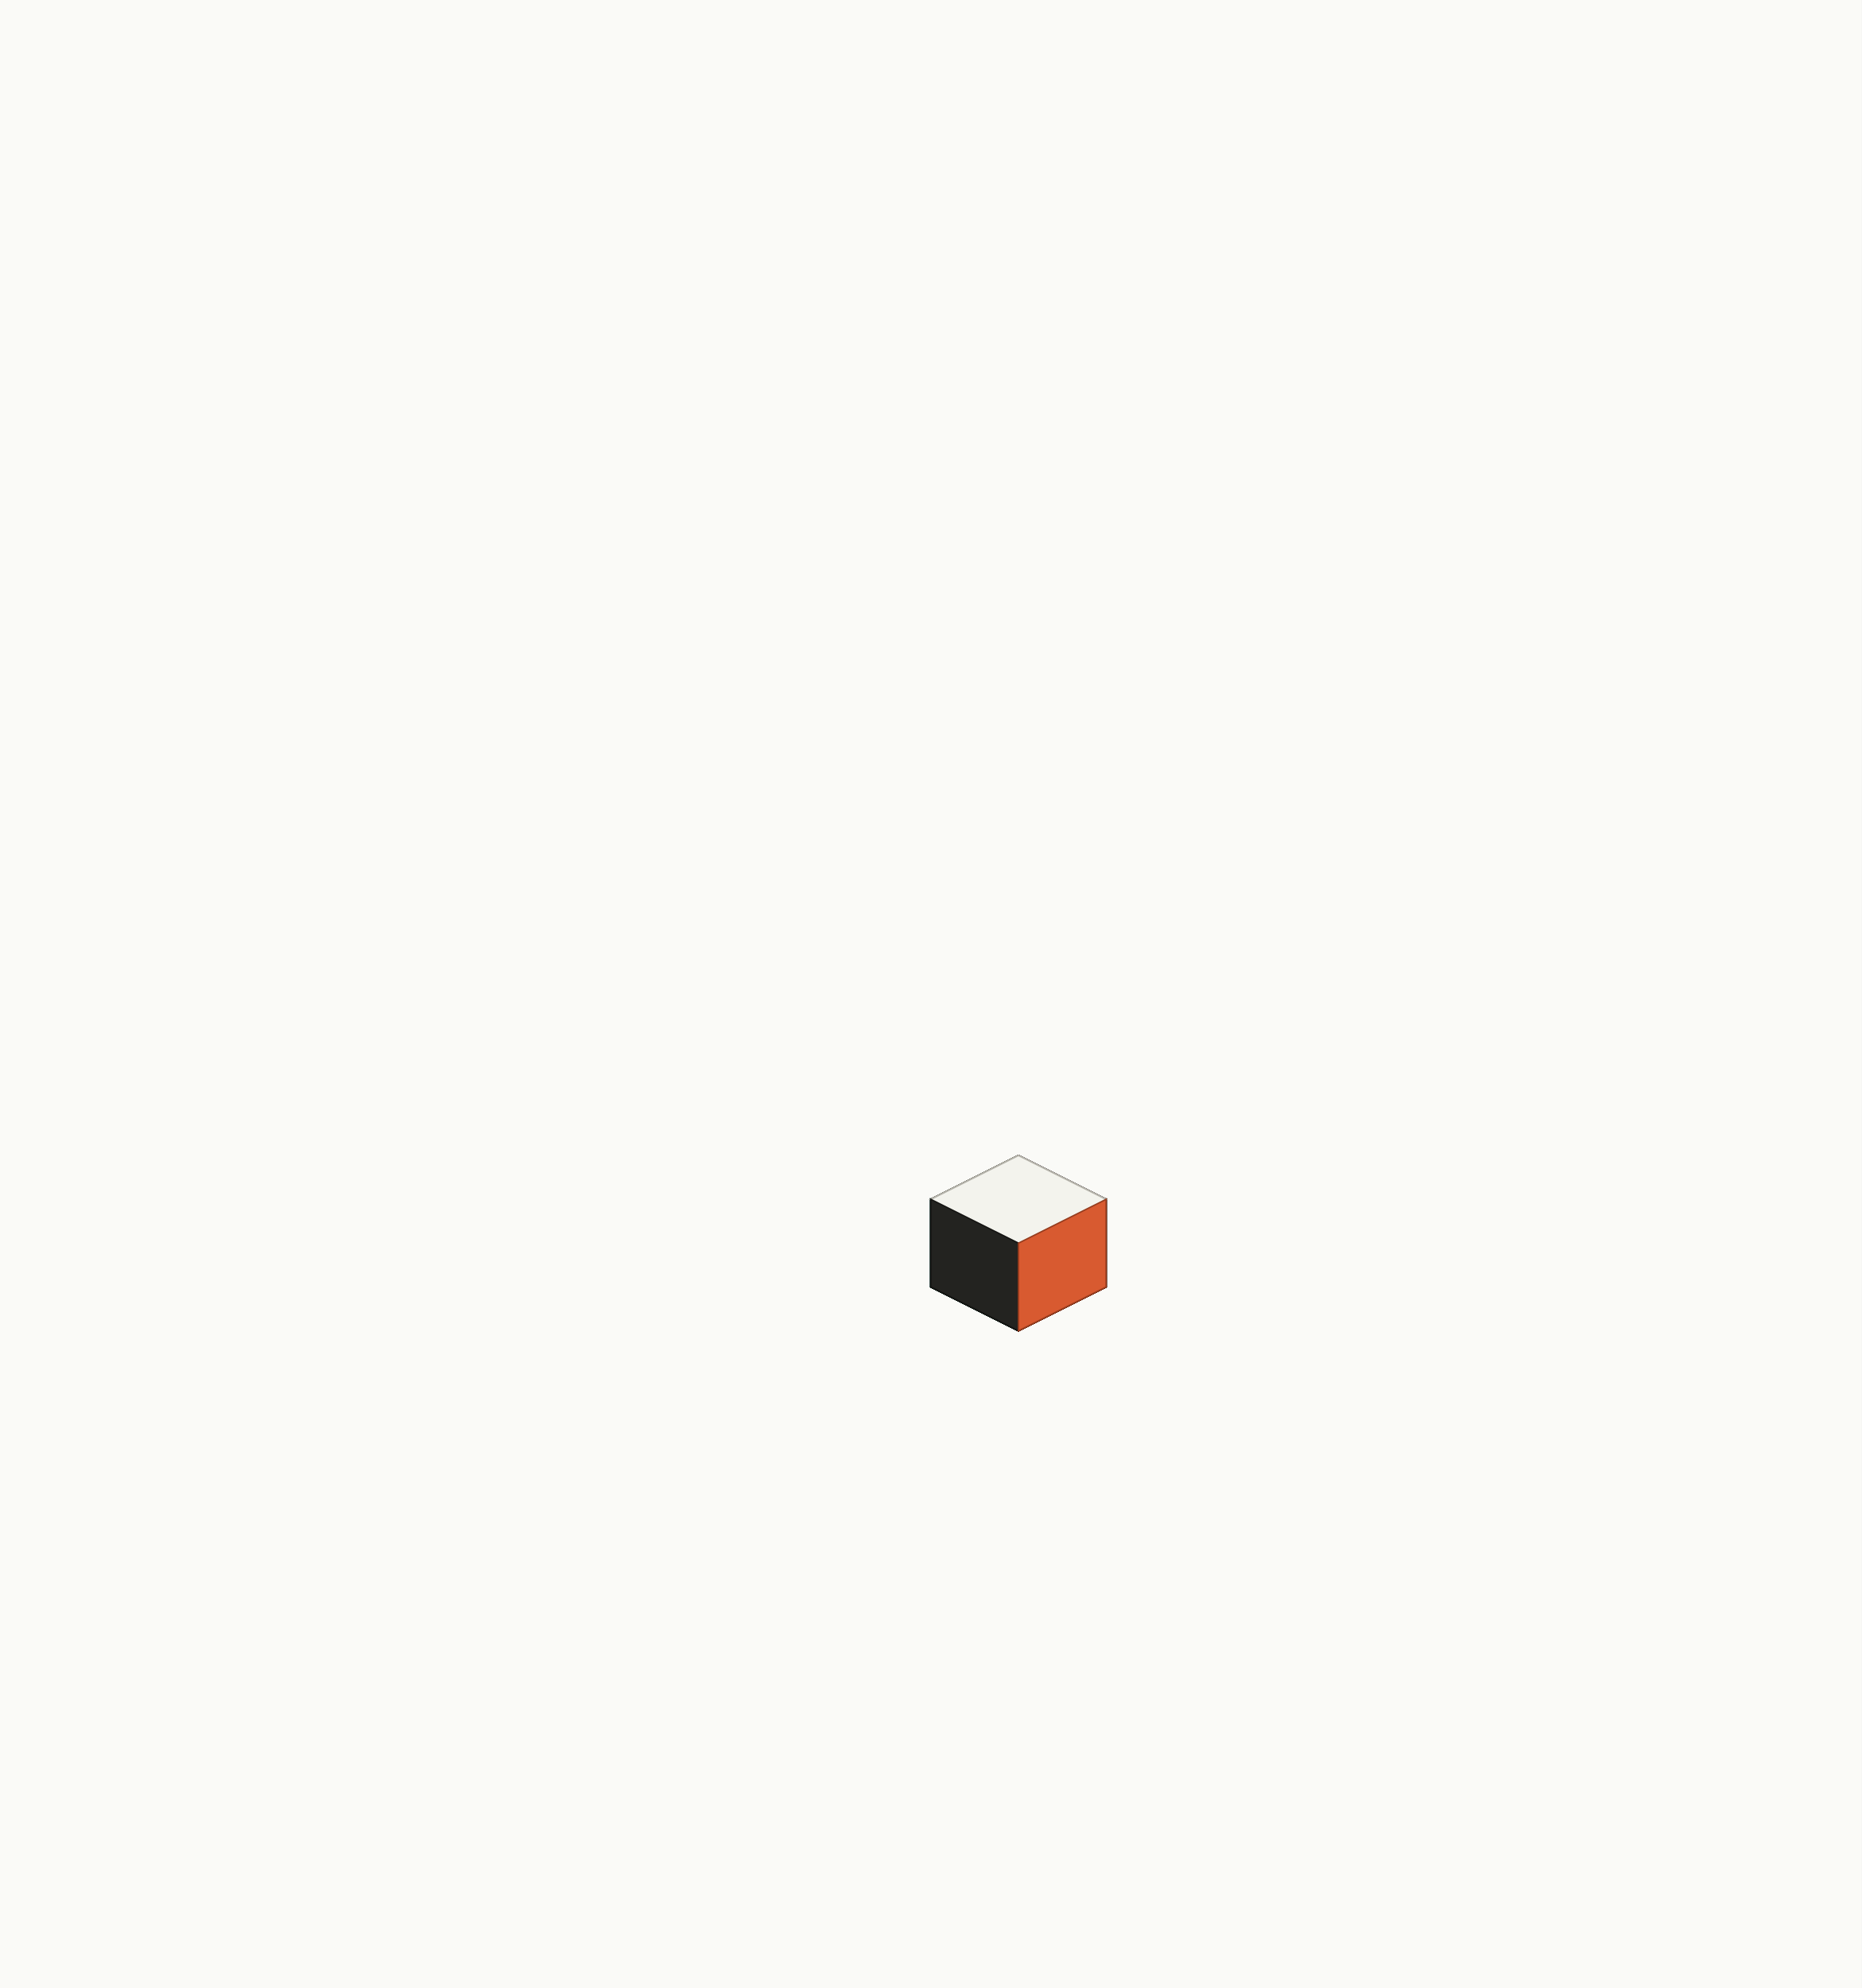
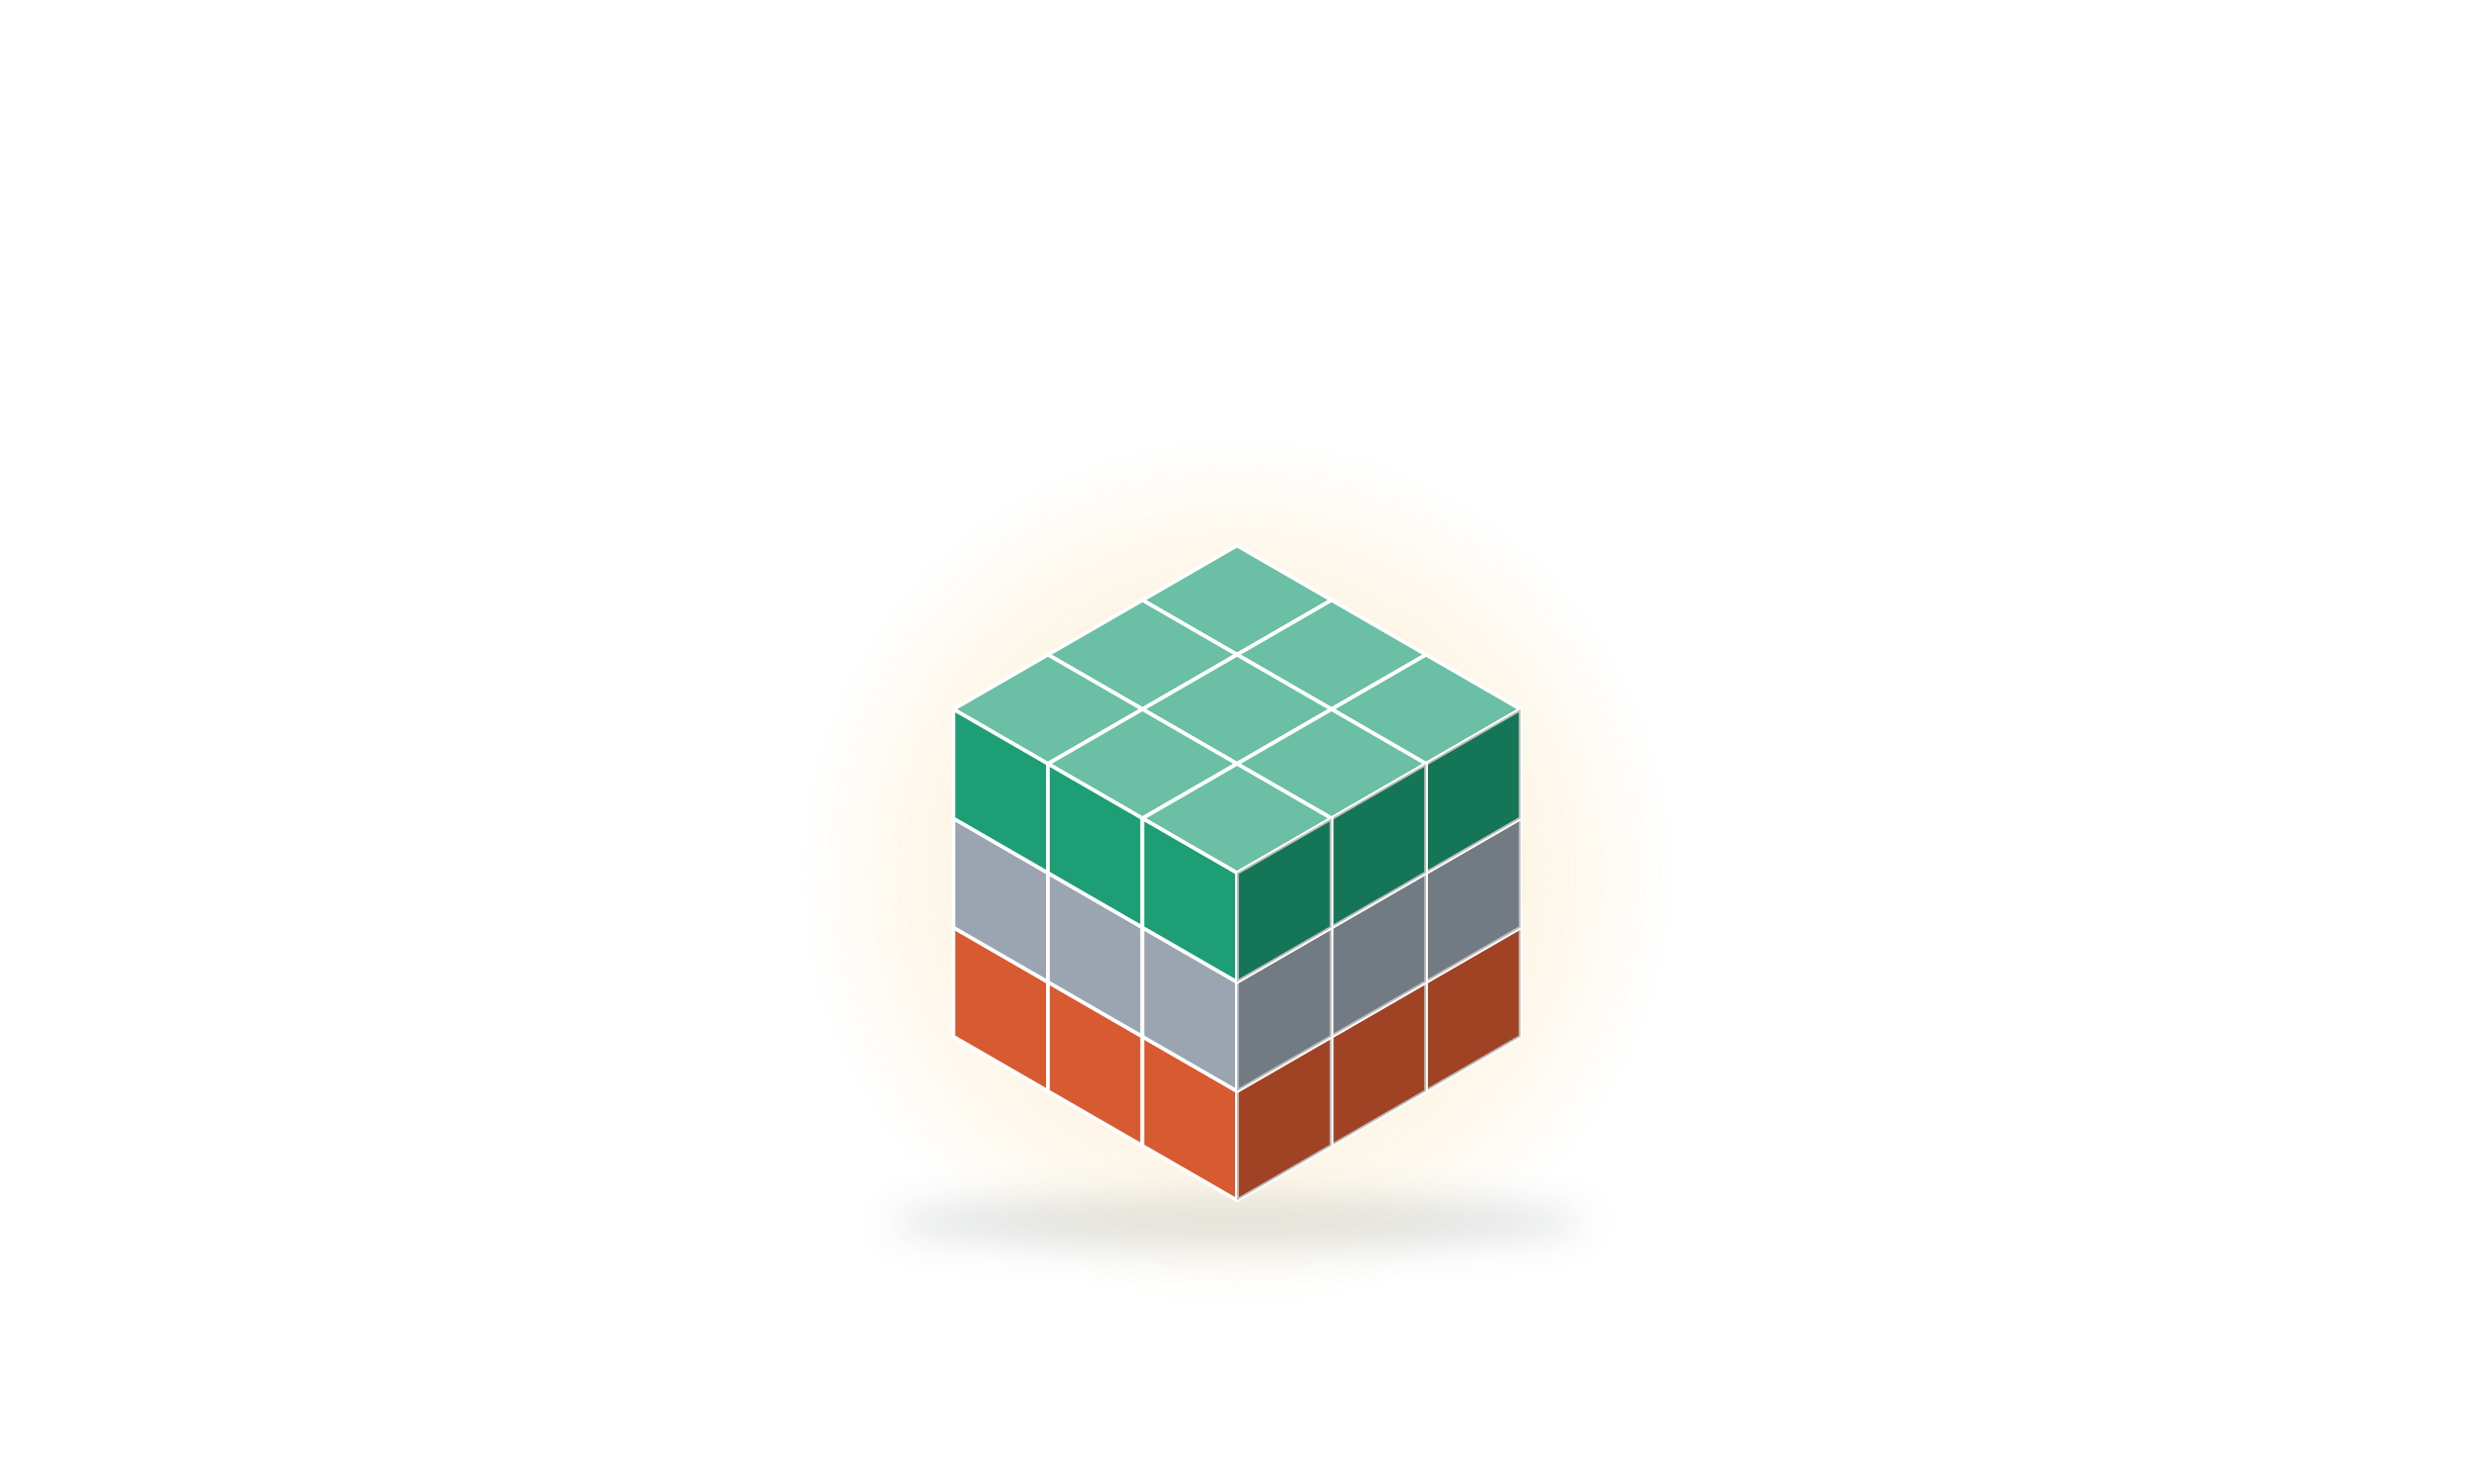
- <svg xmlns="http://www.w3.org/2000/svg" width="100%" viewBox="0 0 680 726" role="img">
-   <rect x="0" y="0" width="680" height="726" fill="#FAFAF7" />
-   <svg x="0" y="86" width="680" height="620" viewBox="0 0 680 620">
-     <style>
- .b03-pg{animation-duration:5s;animation-iteration-count:infinite;animation-timing-function:cubic-bezier(0.45,0,0.55,1)}
- @keyframes b03-pg0{0%,12%{transform:translate(0px,0px)}50%,70%{transform:translate(0px,5px)}100%{transform:translate(0px,0px)}}
- @keyframes b03-pg1{0%,12%{transform:translate(-32px,16px)}50%,70%{transform:translate(-122px,66px)}100%{transform:translate(-32px,16px)}}
- @keyframes b03-pg2{0%,12%{transform:translate(32px,16px)}50%,70%{transform:translate(122px,66px)}100%{transform:translate(32px,16px)}}
- @keyframes b03-pg3{0%,12%{transform:translate(-64px,32px)}50%,70%{transform:translate(-244px,127px)}100%{transform:translate(-64px,32px)}}
- @keyframes b03-pg4{0%,12%{transform:translate(0px,32px)}50%,70%{transform:translate(0px,127px)}100%{transform:translate(0px,32px)}}
- @keyframes b03-pg5{0%,12%{transform:translate(64px,32px)}50%,70%{transform:translate(244px,127px)}100%{transform:translate(64px,32px)}}
- @keyframes b03-pg6{0%,12%{transform:translate(-32px,48px)}50%,70%{transform:translate(-122px,188px)}100%{transform:translate(-32px,48px)}}
- @keyframes b03-pg7{0%,12%{transform:translate(32px,48px)}50%,70%{transform:translate(122px,188px)}100%{transform:translate(32px,48px)}}
- @keyframes b03-pg8{0%,12%{transform:translate(0px,64px)}50%,70%{transform:translate(0px,249px)}100%{transform:translate(0px,64px)}}
- @keyframes b03-pg9{0%,12%{transform:translate(0px,-32px)}50%,70%{transform:translate(0px,-122px)}100%{transform:translate(0px,-32px)}}
- @keyframes b03-pg10{0%,12%{transform:translate(-32px,-16px)}50%,70%{transform:translate(-122px,-61px)}100%{transform:translate(-32px,-16px)}}
- @keyframes b03-pg11{0%,12%{transform:translate(32px,-16px)}50%,70%{transform:translate(122px,-61px)}100%{transform:translate(32px,-16px)}}
- @keyframes b03-pg12{0%,12%{transform:translate(-64px,0px)}50%,70%{transform:translate(-244px,0px)}100%{transform:translate(-64px,0px)}}
- @keyframes b03-pg13{0%,12%{transform:translate(0px,0px)}50%,70%{transform:translate(0px,0px)}100%{transform:translate(0px,0px)}}
- @keyframes b03-pg14{0%,12%{transform:translate(64px,0px)}50%,70%{transform:translate(244px,0px)}100%{transform:translate(64px,0px)}}
- @keyframes b03-pg15{0%,12%{transform:translate(-32px,16px)}50%,70%{transform:translate(-122px,61px)}100%{transform:translate(-32px,16px)}}
- @keyframes b03-pg16{0%,12%{transform:translate(32px,16px)}50%,70%{transform:translate(122px,61px)}100%{transform:translate(32px,16px)}}
- @keyframes b03-pg17{0%,12%{transform:translate(0px,32px)}50%,70%{transform:translate(0px,122px)}100%{transform:translate(0px,32px)}}
- @keyframes b03-pg18{0%,12%{transform:translate(0px,-64px)}50%,70%{transform:translate(0px,-249px)}100%{transform:translate(0px,-64px)}}
- @keyframes b03-pg19{0%,12%{transform:translate(-32px,-48px)}50%,70%{transform:translate(-122px,-188px)}100%{transform:translate(-32px,-48px)}}
- @keyframes b03-pg20{0%,12%{transform:translate(32px,-48px)}50%,70%{transform:translate(122px,-188px)}100%{transform:translate(32px,-48px)}}
- @keyframes b03-pg21{0%,12%{transform:translate(-64px,-32px)}50%,70%{transform:translate(-244px,-127px)}100%{transform:translate(-64px,-32px)}}
- @keyframes b03-pg22{0%,12%{transform:translate(0px,-32px)}50%,70%{transform:translate(0px,-127px)}100%{transform:translate(0px,-32px)}}
- @keyframes b03-pg23{0%,12%{transform:translate(64px,-32px)}50%,70%{transform:translate(244px,-127px)}100%{transform:translate(64px,-32px)}}
- @keyframes b03-pg24{0%,12%{transform:translate(-32px,-16px)}50%,70%{transform:translate(-122px,-66px)}100%{transform:translate(-32px,-16px)}}
- @keyframes b03-pg25{0%,12%{transform:translate(32px,-16px)}50%,70%{transform:translate(122px,-66px)}100%{transform:translate(32px,-16px)}}
- @keyframes b03-pg26{0%,12%{transform:translate(0px,0px)}50%,70%{transform:translate(0px,-5px)}100%{transform:translate(0px,0px)}}
+ <svg xmlns="http://www.w3.org/2000/svg" viewBox="0 0 680 408" width="100%" role="img" aria-labelledby="b03-title b03-desc">
+   <defs>
+     <linearGradient id="b03-gInk" x1="0" y1="0" x2="0" y2="1">
+       <stop offset="0" stop-color="#3A4755" />
+       <stop offset="1" stop-color="#1F2933" />
+     </linearGradient>
+     <linearGradient id="b03-gInkH" x1="0" y1="0" x2="1" y2="0">
+       <stop offset="0" stop-color="#2B3641" />
+       <stop offset=".5" stop-color="#3E4C59" />
+       <stop offset="1" stop-color="#2B3641" />
+     </linearGradient>
+     <linearGradient id="b03-gGreen" x1="0" y1="0" x2="0" y2="1">
+       <stop offset="0" stop-color="#2DB58C" />
+       <stop offset="1" stop-color="#158A66" />
+     </linearGradient>
+     <linearGradient id="b03-gOrange" x1="0" y1="0" x2="0" y2="1">
+       <stop offset="0" stop-color="#E9744A" />
+       <stop offset="1" stop-color="#C64E27" />
+     </linearGradient>
+     <radialGradient id="b03-gGlow" cx="50%" cy="50%" r="50%">
+       <stop offset="0" stop-color="#F6D387" stop-opacity=".95" />
+       <stop offset=".45" stop-color="#F6D387" stop-opacity=".45" />
+       <stop offset="1" stop-color="#F6D387" stop-opacity="0" />
+     </radialGradient>
+     <filter id="b03-sh" x="-20%" y="-20%" width="140%" height="160%">
+       <feDropShadow dx="0" dy="5" stdDeviation="5" flood-color="#1F2933" flood-opacity=".16" />
+     </filter>
+     <filter id="b03-blur" x="-50%" y="-200%" width="200%" height="500%">
+       <feGaussianBlur stdDeviation="5" />
+     </filter>
+   </defs>
+   <style>
+ .b03-b{animation-duration:7s;animation-iteration-count:infinite;animation-timing-function:cubic-bezier(0.65,0,0.35,1)}
+ .b03-lay{animation-duration:7s;animation-iteration-count:infinite;animation-timing-function:cubic-bezier(0.65,0,0.35,1)}
+ .b03-glow{animation:b03-glow 7s cubic-bezier(0.65,0,0.35,1) infinite}
+ @keyframes b03-glow{0%,62%{opacity:0}72%,86%{opacity:.7}96%,100%{opacity:0}}
+ @keyframes b03-c0{0%,44%{fill:#9AA5B1}52%,88%{fill:#D85A30}96%,100%{fill:#9AA5B1}}
+ @keyframes b03-c1{0%,44%{fill:#1D9E75}52%,88%{fill:#D85A30}96%,100%{fill:#1D9E75}}
+ @keyframes b03-c2{0%,44%{fill:#9AA5B1}52%,88%{fill:#D85A30}96%,100%{fill:#9AA5B1}}
+ @keyframes b03-c3{0%,44%{fill:#9AA5B1}52%,88%{fill:#D85A30}96%,100%{fill:#9AA5B1}}
+ @keyframes b03-c4{0%,44%{fill:#1D9E75}52%,88%{fill:#D85A30}96%,100%{fill:#1D9E75}}
+ @keyframes b03-c5{0%,44%{fill:#1D9E75}52%,88%{fill:#D85A30}96%,100%{fill:#1D9E75}}
+ @keyframes b03-lay1{0%,14%{transform:translateY(0)}22%,54%{transform:translateY(-28px)}62%,100%{transform:translateY(0)}}
+ @keyframes b03-c9{0%,34%{fill:#1D9E75}42%,88%{fill:#9AA5B1}96%,100%{fill:#1D9E75}}
+ @keyframes b03-c10{0%,34%{fill:#D85A30}42%,88%{fill:#9AA5B1}96%,100%{fill:#D85A30}}
+ @keyframes b03-c11{0%,34%{fill:#1D9E75}42%,88%{fill:#9AA5B1}96%,100%{fill:#1D9E75}}
+ @keyframes b03-c12{0%,34%{fill:#D85A30}42%,88%{fill:#9AA5B1}96%,100%{fill:#D85A30}}
+ @keyframes b03-c16{0%,34%{fill:#1D9E75}42%,88%{fill:#9AA5B1}96%,100%{fill:#1D9E75}}
+ @keyframes b03-c17{0%,34%{fill:#D85A30}42%,88%{fill:#9AA5B1}96%,100%{fill:#D85A30}}
+ @keyframes b03-lay2{0%,10%{transform:translateY(0)}20%,58%{transform:translateY(-56px)}66%,100%{transform:translateY(0)}}
+ @keyframes b03-c18{0%,24%{fill:#D85A30}32%,88%{fill:#1D9E75}96%,100%{fill:#D85A30}}
+ @keyframes b03-c19{0%,24%{fill:#D85A30}32%,88%{fill:#1D9E75}96%,100%{fill:#D85A30}}
+ @keyframes b03-c21{0%,24%{fill:#D85A30}32%,88%{fill:#1D9E75}96%,100%{fill:#D85A30}}
+ @keyframes b03-c22{0%,24%{fill:#9AA5B1}32%,88%{fill:#1D9E75}96%,100%{fill:#9AA5B1}}
+ @keyframes b03-c24{0%,24%{fill:#9AA5B1}32%,88%{fill:#1D9E75}96%,100%{fill:#9AA5B1}}
+ @keyframes b03-c26{0%,24%{fill:#9AA5B1}32%,88%{fill:#1D9E75}96%,100%{fill:#9AA5B1}}
+ @media (prefers-reduced-motion:reduce){*{animation:none!important}}
</style>
-     <g transform="translate(340,320)">
-       <g class="b03-pg" style="animation-name:b03-pg0">
-         <polygon points="0,32 32,16 64,32 32,48" fill="#232320" stroke="#141412" stroke-width="0.5" />
-         <polygon points="0,32 32,48 32,80 0,64" fill="#1D9E75" stroke="#0F6E56" stroke-width="0.5" />
-         <polygon points="32,48 64,32 64,64 32,80" fill="#232320" stroke="#141412" stroke-width="0.5" />
-       </g>
-       <g class="b03-pg" style="animation-name:b03-pg1">
-         <polygon points="0,32 32,16 64,32 32,48" fill="#232320" stroke="#141412" stroke-width="0.5" />
-         <polygon points="0,32 32,48 32,80 0,64" fill="#232320" stroke="#141412" stroke-width="0.5" />
-         <polygon points="32,48 64,32 64,64 32,80" fill="#232320" stroke="#141412" stroke-width="0.5" />
-       </g>
-       <g class="b03-pg" style="animation-name:b03-pg2">
-         <polygon points="0,32 32,16 64,32 32,48" fill="#232320" stroke="#141412" stroke-width="0.5" />
-         <polygon points="0,32 32,48 32,80 0,64" fill="#1D9E75" stroke="#0F6E56" stroke-width="0.5" />
-         <polygon points="32,48 64,32 64,64 32,80" fill="#232320" stroke="#141412" stroke-width="0.5" />
-       </g>
-       <g class="b03-pg" style="animation-name:b03-pg3">
-         <polygon points="0,32 32,16 64,32 32,48" fill="#232320" stroke="#141412" stroke-width="0.5" />
-         <polygon points="0,32 32,48 32,80 0,64" fill="#232320" stroke="#141412" stroke-width="0.5" />
-         <polygon points="32,48 64,32 64,64 32,80" fill="#232320" stroke="#141412" stroke-width="0.5" />
-       </g>
-       <g class="b03-pg" style="animation-name:b03-pg4">
-         <polygon points="0,32 32,16 64,32 32,48" fill="#232320" stroke="#141412" stroke-width="0.5" />
-         <polygon points="0,32 32,48 32,80 0,64" fill="#232320" stroke="#141412" stroke-width="0.5" />
-         <polygon points="32,48 64,32 64,64 32,80" fill="#232320" stroke="#141412" stroke-width="0.5" />
-       </g>
-       <g class="b03-pg" style="animation-name:b03-pg5">
-         <polygon points="0,32 32,16 64,32 32,48" fill="#232320" stroke="#141412" stroke-width="0.5" />
-         <polygon points="0,32 32,48 32,80 0,64" fill="#1D9E75" stroke="#0F6E56" stroke-width="0.5" />
-         <polygon points="32,48 64,32 64,64 32,80" fill="#D85A30" stroke="#993C1D" stroke-width="0.5" />
-       </g>
-       <g class="b03-pg" style="animation-name:b03-pg6">
-         <polygon points="0,32 32,16 64,32 32,48" fill="#232320" stroke="#141412" stroke-width="0.5" />
-         <polygon points="0,32 32,48 32,80 0,64" fill="#232320" stroke="#141412" stroke-width="0.5" />
-         <polygon points="32,48 64,32 64,64 32,80" fill="#232320" stroke="#141412" stroke-width="0.5" />
-       </g>
-       <g class="b03-pg" style="animation-name:b03-pg7">
-         <polygon points="0,32 32,16 64,32 32,48" fill="#232320" stroke="#141412" stroke-width="0.5" />
-         <polygon points="0,32 32,48 32,80 0,64" fill="#232320" stroke="#141412" stroke-width="0.5" />
-         <polygon points="32,48 64,32 64,64 32,80" fill="#D85A30" stroke="#993C1D" stroke-width="0.5" />
-       </g>
-       <g class="b03-pg" style="animation-name:b03-pg8">
-         <polygon points="0,32 32,16 64,32 32,48" fill="#232320" stroke="#141412" stroke-width="0.5" />
-         <polygon points="0,32 32,48 32,80 0,64" fill="#232320" stroke="#141412" stroke-width="0.5" />
-         <polygon points="32,48 64,32 64,64 32,80" fill="#D85A30" stroke="#993C1D" stroke-width="0.5" />
-       </g>
-       <g class="b03-pg" style="animation-name:b03-pg9">
-         <polygon points="0,32 32,16 64,32 32,48" fill="#232320" stroke="#141412" stroke-width="0.5" />
-         <polygon points="0,32 32,48 32,80 0,64" fill="#1D9E75" stroke="#0F6E56" stroke-width="0.5" />
-         <polygon points="32,48 64,32 64,64 32,80" fill="#232320" stroke="#141412" stroke-width="0.5" />
-       </g>
-       <g class="b03-pg" style="animation-name:b03-pg10">
-         <polygon points="0,32 32,16 64,32 32,48" fill="#232320" stroke="#141412" stroke-width="0.5" />
-         <polygon points="0,32 32,48 32,80 0,64" fill="#232320" stroke="#141412" stroke-width="0.5" />
-         <polygon points="32,48 64,32 64,64 32,80" fill="#232320" stroke="#141412" stroke-width="0.5" />
-       </g>
-       <g class="b03-pg" style="animation-name:b03-pg11">
-         <polygon points="0,32 32,16 64,32 32,48" fill="#232320" stroke="#141412" stroke-width="0.5" />
-         <polygon points="0,32 32,48 32,80 0,64" fill="#1D9E75" stroke="#0F6E56" stroke-width="0.5" />
-         <polygon points="32,48 64,32 64,64 32,80" fill="#232320" stroke="#141412" stroke-width="0.5" />
-       </g>
-       <g class="b03-pg" style="animation-name:b03-pg12">
-         <polygon points="0,32 32,16 64,32 32,48" fill="#232320" stroke="#141412" stroke-width="0.5" />
-         <polygon points="0,32 32,48 32,80 0,64" fill="#232320" stroke="#141412" stroke-width="0.5" />
-         <polygon points="32,48 64,32 64,64 32,80" fill="#232320" stroke="#141412" stroke-width="0.5" />
-       </g>
-       <g class="b03-pg" style="animation-name:b03-pg13">
-         <polygon points="0,32 32,16 64,32 32,48" fill="#232320" stroke="#141412" stroke-width="0.5" />
-         <polygon points="0,32 32,48 32,80 0,64" fill="#232320" stroke="#141412" stroke-width="0.5" />
-         <polygon points="32,48 64,32 64,64 32,80" fill="#232320" stroke="#141412" stroke-width="0.5" />
-       </g>
-       <g class="b03-pg" style="animation-name:b03-pg14">
-         <polygon points="0,32 32,16 64,32 32,48" fill="#232320" stroke="#141412" stroke-width="0.5" />
-         <polygon points="0,32 32,48 32,80 0,64" fill="#1D9E75" stroke="#0F6E56" stroke-width="0.5" />
-         <polygon points="32,48 64,32 64,64 32,80" fill="#D85A30" stroke="#993C1D" stroke-width="0.5" />
-       </g>
-       <g class="b03-pg" style="animation-name:b03-pg15">
-         <polygon points="0,32 32,16 64,32 32,48" fill="#232320" stroke="#141412" stroke-width="0.5" />
-         <polygon points="0,32 32,48 32,80 0,64" fill="#232320" stroke="#141412" stroke-width="0.5" />
-         <polygon points="32,48 64,32 64,64 32,80" fill="#232320" stroke="#141412" stroke-width="0.5" />
-       </g>
-       <g class="b03-pg" style="animation-name:b03-pg16">
-         <polygon points="0,32 32,16 64,32 32,48" fill="#232320" stroke="#141412" stroke-width="0.5" />
-         <polygon points="0,32 32,48 32,80 0,64" fill="#232320" stroke="#141412" stroke-width="0.5" />
-         <polygon points="32,48 64,32 64,64 32,80" fill="#D85A30" stroke="#993C1D" stroke-width="0.5" />
-       </g>
-       <g class="b03-pg" style="animation-name:b03-pg17">
-         <polygon points="0,32 32,16 64,32 32,48" fill="#232320" stroke="#141412" stroke-width="0.5" />
-         <polygon points="0,32 32,48 32,80 0,64" fill="#232320" stroke="#141412" stroke-width="0.5" />
-         <polygon points="32,48 64,32 64,64 32,80" fill="#D85A30" stroke="#993C1D" stroke-width="0.5" />
-       </g>
-       <g class="b03-pg" style="animation-name:b03-pg18">
-         <polygon points="0,32 32,16 64,32 32,48" fill="#F3F3ED" stroke="#B4B2A9" stroke-width="0.5" />
-         <polygon points="0,32 32,48 32,80 0,64" fill="#1D9E75" stroke="#0F6E56" stroke-width="0.5" />
-         <polygon points="32,48 64,32 64,64 32,80" fill="#232320" stroke="#141412" stroke-width="0.5" />
-       </g>
-       <g class="b03-pg" style="animation-name:b03-pg19">
-         <polygon points="0,32 32,16 64,32 32,48" fill="#F3F3ED" stroke="#B4B2A9" stroke-width="0.5" />
-         <polygon points="0,32 32,48 32,80 0,64" fill="#232320" stroke="#141412" stroke-width="0.5" />
-         <polygon points="32,48 64,32 64,64 32,80" fill="#232320" stroke="#141412" stroke-width="0.5" />
-       </g>
-       <g class="b03-pg" style="animation-name:b03-pg20">
-         <polygon points="0,32 32,16 64,32 32,48" fill="#F3F3ED" stroke="#B4B2A9" stroke-width="0.5" />
-         <polygon points="0,32 32,48 32,80 0,64" fill="#1D9E75" stroke="#0F6E56" stroke-width="0.5" />
-         <polygon points="32,48 64,32 64,64 32,80" fill="#232320" stroke="#141412" stroke-width="0.5" />
-       </g>
-       <g class="b03-pg" style="animation-name:b03-pg21">
-         <polygon points="0,32 32,16 64,32 32,48" fill="#F3F3ED" stroke="#B4B2A9" stroke-width="0.5" />
-         <polygon points="0,32 32,48 32,80 0,64" fill="#232320" stroke="#141412" stroke-width="0.5" />
-         <polygon points="32,48 64,32 64,64 32,80" fill="#232320" stroke="#141412" stroke-width="0.5" />
-       </g>
-       <g class="b03-pg" style="animation-name:b03-pg22">
-         <polygon points="0,32 32,16 64,32 32,48" fill="#F3F3ED" stroke="#B4B2A9" stroke-width="0.5" />
-         <polygon points="0,32 32,48 32,80 0,64" fill="#232320" stroke="#141412" stroke-width="0.5" />
-         <polygon points="32,48 64,32 64,64 32,80" fill="#232320" stroke="#141412" stroke-width="0.5" />
-       </g>
-       <g class="b03-pg" style="animation-name:b03-pg23">
-         <polygon points="0,32 32,16 64,32 32,48" fill="#F3F3ED" stroke="#B4B2A9" stroke-width="0.5" />
-         <polygon points="0,32 32,48 32,80 0,64" fill="#1D9E75" stroke="#0F6E56" stroke-width="0.5" />
-         <polygon points="32,48 64,32 64,64 32,80" fill="#D85A30" stroke="#993C1D" stroke-width="0.5" />
-       </g>
-       <g class="b03-pg" style="animation-name:b03-pg24">
-         <polygon points="0,32 32,16 64,32 32,48" fill="#F3F3ED" stroke="#B4B2A9" stroke-width="0.5" />
-         <polygon points="0,32 32,48 32,80 0,64" fill="#232320" stroke="#141412" stroke-width="0.5" />
-         <polygon points="32,48 64,32 64,64 32,80" fill="#232320" stroke="#141412" stroke-width="0.5" />
-       </g>
-       <g class="b03-pg" style="animation-name:b03-pg25">
-         <polygon points="0,32 32,16 64,32 32,48" fill="#F3F3ED" stroke="#B4B2A9" stroke-width="0.5" />
-         <polygon points="0,32 32,48 32,80 0,64" fill="#232320" stroke="#141412" stroke-width="0.5" />
-         <polygon points="32,48 64,32 64,64 32,80" fill="#D85A30" stroke="#993C1D" stroke-width="0.5" />
-       </g>
-       <g class="b03-pg" style="animation-name:b03-pg26">
-         <polygon points="0,32 32,16 64,32 32,48" fill="#F3F3ED" stroke="#B4B2A9" stroke-width="0.5" />
-         <polygon points="0,32 32,48 32,80 0,64" fill="#232320" stroke="#141412" stroke-width="0.5" />
-         <polygon points="32,48 64,32 64,64 32,80" fill="#D85A30" stroke="#993C1D" stroke-width="0.5" />
+   <rect width="680" height="408" fill="#FFFFFF" />
+   <ellipse cx="340" cy="336" rx="96" ry="7" fill="#1F2933" opacity="0.14" filter="url(#b03-blur)" />
+   <circle class="b03-glow" cx="340" cy="240" r="120" fill="url(#b03-gGlow)" opacity=".7" />
+   <g transform="translate(340,240)" stroke="#FFFFFF" stroke-width="1" stroke-linejoin="round">
+     <g>
+       <g class="b03-b" transform="translate(0,0)" fill="#D85A30" style="animation-name:b03-c0">
+         <polygon points="0,-30 25.98,-15 0,0 -25.98,-15" />
+         <polygon points="0,0 -25.98,-15 -25.98,15 0,30" />
+         <polygon points="0,0 25.98,-15 25.98,15 0,30" />
+         <polygon points="0,-30 25.98,-15 0,0 -25.98,-15" fill="#FFFFFF" fill-opacity=".34" stroke="none" />
+         <polygon points="0,0 25.98,-15 25.98,15 0,30" fill="#000000" fill-opacity=".26" stroke="none" />
+       </g>
+       <g class="b03-b" transform="translate(-25.98,15)" fill="#D85A30" style="animation-name:b03-c1">
+         <polygon points="0,-30 25.98,-15 0,0 -25.98,-15" />
+         <polygon points="0,0 -25.98,-15 -25.98,15 0,30" />
+         <polygon points="0,0 25.98,-15 25.98,15 0,30" />
+         <polygon points="0,-30 25.98,-15 0,0 -25.98,-15" fill="#FFFFFF" fill-opacity=".34" stroke="none" />
+         <polygon points="0,0 25.98,-15 25.98,15 0,30" fill="#000000" fill-opacity=".26" stroke="none" />
+       </g>
+       <g class="b03-b" transform="translate(25.98,15)" fill="#D85A30" style="animation-name:b03-c2">
+         <polygon points="0,-30 25.98,-15 0,0 -25.98,-15" />
+         <polygon points="0,0 -25.98,-15 -25.98,15 0,30" />
+         <polygon points="0,0 25.98,-15 25.98,15 0,30" />
+         <polygon points="0,-30 25.98,-15 0,0 -25.98,-15" fill="#FFFFFF" fill-opacity=".34" stroke="none" />
+         <polygon points="0,0 25.98,-15 25.98,15 0,30" fill="#000000" fill-opacity=".26" stroke="none" />
+       </g>
+       <g class="b03-b" transform="translate(-51.96,30)" fill="#D85A30" style="animation-name:b03-c3">
+         <polygon points="0,-30 25.98,-15 0,0 -25.98,-15" />
+         <polygon points="0,0 -25.98,-15 -25.98,15 0,30" />
+         <polygon points="0,0 25.98,-15 25.98,15 0,30" />
+         <polygon points="0,-30 25.98,-15 0,0 -25.98,-15" fill="#FFFFFF" fill-opacity=".34" stroke="none" />
+         <polygon points="0,0 25.98,-15 25.98,15 0,30" fill="#000000" fill-opacity=".26" stroke="none" />
+       </g>
+       <g class="b03-b" transform="translate(0,30)" fill="#D85A30" style="animation-name:b03-c4">
+         <polygon points="0,-30 25.98,-15 0,0 -25.98,-15" />
+         <polygon points="0,0 -25.98,-15 -25.98,15 0,30" />
+         <polygon points="0,0 25.98,-15 25.98,15 0,30" />
+         <polygon points="0,-30 25.98,-15 0,0 -25.98,-15" fill="#FFFFFF" fill-opacity=".34" stroke="none" />
+         <polygon points="0,0 25.98,-15 25.98,15 0,30" fill="#000000" fill-opacity=".26" stroke="none" />
+       </g>
+       <g class="b03-b" transform="translate(51.96,30)" fill="#D85A30" style="animation-name:b03-c5">
+         <polygon points="0,-30 25.98,-15 0,0 -25.98,-15" />
+         <polygon points="0,0 -25.98,-15 -25.98,15 0,30" />
+         <polygon points="0,0 25.98,-15 25.98,15 0,30" />
+         <polygon points="0,-30 25.98,-15 0,0 -25.98,-15" fill="#FFFFFF" fill-opacity=".34" stroke="none" />
+         <polygon points="0,0 25.98,-15 25.98,15 0,30" fill="#000000" fill-opacity=".26" stroke="none" />
+       </g>
+       <g class="b03-b" transform="translate(-25.98,45)" fill="#D85A30">
+         <polygon points="0,-30 25.98,-15 0,0 -25.98,-15" />
+         <polygon points="0,0 -25.98,-15 -25.98,15 0,30" />
+         <polygon points="0,0 25.98,-15 25.98,15 0,30" />
+         <polygon points="0,-30 25.98,-15 0,0 -25.98,-15" fill="#FFFFFF" fill-opacity=".34" stroke="none" />
+         <polygon points="0,0 25.98,-15 25.98,15 0,30" fill="#000000" fill-opacity=".26" stroke="none" />
+       </g>
+       <g class="b03-b" transform="translate(25.98,45)" fill="#D85A30">
+         <polygon points="0,-30 25.98,-15 0,0 -25.98,-15" />
+         <polygon points="0,0 -25.98,-15 -25.98,15 0,30" />
+         <polygon points="0,0 25.98,-15 25.98,15 0,30" />
+         <polygon points="0,-30 25.98,-15 0,0 -25.98,-15" fill="#FFFFFF" fill-opacity=".34" stroke="none" />
+         <polygon points="0,0 25.98,-15 25.98,15 0,30" fill="#000000" fill-opacity=".26" stroke="none" />
+       </g>
+       <g class="b03-b" transform="translate(0,60)" fill="#D85A30">
+         <polygon points="0,-30 25.98,-15 0,0 -25.98,-15" />
+         <polygon points="0,0 -25.98,-15 -25.98,15 0,30" />
+         <polygon points="0,0 25.98,-15 25.98,15 0,30" />
+         <polygon points="0,-30 25.98,-15 0,0 -25.98,-15" fill="#FFFFFF" fill-opacity=".34" stroke="none" />
+         <polygon points="0,0 25.98,-15 25.98,15 0,30" fill="#000000" fill-opacity=".26" stroke="none" />
      </g>
    </g>
-   </svg>
+     <g class="b03-lay" style="animation-name:b03-lay1">
+       <g class="b03-b" transform="translate(0,-30)" fill="#9AA5B1" style="animation-name:b03-c9">
+         <polygon points="0,-30 25.98,-15 0,0 -25.98,-15" />
+         <polygon points="0,0 -25.98,-15 -25.98,15 0,30" />
+         <polygon points="0,0 25.98,-15 25.98,15 0,30" />
+         <polygon points="0,-30 25.98,-15 0,0 -25.98,-15" fill="#FFFFFF" fill-opacity=".34" stroke="none" />
+         <polygon points="0,0 25.98,-15 25.98,15 0,30" fill="#000000" fill-opacity=".26" stroke="none" />
+       </g>
+       <g class="b03-b" transform="translate(-25.98,-15)" fill="#9AA5B1" style="animation-name:b03-c10">
+         <polygon points="0,-30 25.98,-15 0,0 -25.98,-15" />
+         <polygon points="0,0 -25.98,-15 -25.98,15 0,30" />
+         <polygon points="0,0 25.98,-15 25.98,15 0,30" />
+         <polygon points="0,-30 25.98,-15 0,0 -25.98,-15" fill="#FFFFFF" fill-opacity=".34" stroke="none" />
+         <polygon points="0,0 25.98,-15 25.98,15 0,30" fill="#000000" fill-opacity=".26" stroke="none" />
+       </g>
+       <g class="b03-b" transform="translate(25.98,-15)" fill="#9AA5B1" style="animation-name:b03-c11">
+         <polygon points="0,-30 25.98,-15 0,0 -25.98,-15" />
+         <polygon points="0,0 -25.98,-15 -25.98,15 0,30" />
+         <polygon points="0,0 25.98,-15 25.98,15 0,30" />
+         <polygon points="0,-30 25.98,-15 0,0 -25.98,-15" fill="#FFFFFF" fill-opacity=".34" stroke="none" />
+         <polygon points="0,0 25.98,-15 25.98,15 0,30" fill="#000000" fill-opacity=".26" stroke="none" />
+       </g>
+       <g class="b03-b" transform="translate(-51.96,0)" fill="#9AA5B1" style="animation-name:b03-c12">
+         <polygon points="0,-30 25.98,-15 0,0 -25.98,-15" />
+         <polygon points="0,0 -25.98,-15 -25.98,15 0,30" />
+         <polygon points="0,0 25.98,-15 25.98,15 0,30" />
+         <polygon points="0,-30 25.98,-15 0,0 -25.98,-15" fill="#FFFFFF" fill-opacity=".34" stroke="none" />
+         <polygon points="0,0 25.98,-15 25.98,15 0,30" fill="#000000" fill-opacity=".26" stroke="none" />
+       </g>
+       <g class="b03-b" transform="translate(0,0)" fill="#9AA5B1">
+         <polygon points="0,-30 25.98,-15 0,0 -25.98,-15" />
+         <polygon points="0,0 -25.98,-15 -25.98,15 0,30" />
+         <polygon points="0,0 25.98,-15 25.98,15 0,30" />
+         <polygon points="0,-30 25.98,-15 0,0 -25.98,-15" fill="#FFFFFF" fill-opacity=".34" stroke="none" />
+         <polygon points="0,0 25.98,-15 25.98,15 0,30" fill="#000000" fill-opacity=".26" stroke="none" />
+       </g>
+       <g class="b03-b" transform="translate(51.96,0)" fill="#9AA5B1">
+         <polygon points="0,-30 25.98,-15 0,0 -25.98,-15" />
+         <polygon points="0,0 -25.98,-15 -25.98,15 0,30" />
+         <polygon points="0,0 25.98,-15 25.98,15 0,30" />
+         <polygon points="0,-30 25.98,-15 0,0 -25.98,-15" fill="#FFFFFF" fill-opacity=".34" stroke="none" />
+         <polygon points="0,0 25.98,-15 25.98,15 0,30" fill="#000000" fill-opacity=".26" stroke="none" />
+       </g>
+       <g class="b03-b" transform="translate(-25.98,15)" fill="#9AA5B1">
+         <polygon points="0,-30 25.98,-15 0,0 -25.98,-15" />
+         <polygon points="0,0 -25.98,-15 -25.98,15 0,30" />
+         <polygon points="0,0 25.98,-15 25.98,15 0,30" />
+         <polygon points="0,-30 25.98,-15 0,0 -25.98,-15" fill="#FFFFFF" fill-opacity=".34" stroke="none" />
+         <polygon points="0,0 25.98,-15 25.98,15 0,30" fill="#000000" fill-opacity=".26" stroke="none" />
+       </g>
+       <g class="b03-b" transform="translate(25.98,15)" fill="#9AA5B1" style="animation-name:b03-c16">
+         <polygon points="0,-30 25.98,-15 0,0 -25.98,-15" />
+         <polygon points="0,0 -25.98,-15 -25.98,15 0,30" />
+         <polygon points="0,0 25.98,-15 25.98,15 0,30" />
+         <polygon points="0,-30 25.98,-15 0,0 -25.98,-15" fill="#FFFFFF" fill-opacity=".34" stroke="none" />
+         <polygon points="0,0 25.98,-15 25.98,15 0,30" fill="#000000" fill-opacity=".26" stroke="none" />
+       </g>
+       <g class="b03-b" transform="translate(0,30)" fill="#9AA5B1" style="animation-name:b03-c17">
+         <polygon points="0,-30 25.98,-15 0,0 -25.98,-15" />
+         <polygon points="0,0 -25.98,-15 -25.98,15 0,30" />
+         <polygon points="0,0 25.98,-15 25.98,15 0,30" />
+         <polygon points="0,-30 25.98,-15 0,0 -25.98,-15" fill="#FFFFFF" fill-opacity=".34" stroke="none" />
+         <polygon points="0,0 25.98,-15 25.98,15 0,30" fill="#000000" fill-opacity=".26" stroke="none" />
+       </g>
+     </g>
+     <g class="b03-lay" style="animation-name:b03-lay2">
+       <g class="b03-b" transform="translate(0,-60)" fill="#1D9E75" style="animation-name:b03-c18">
+         <polygon points="0,-30 25.98,-15 0,0 -25.98,-15" />
+         <polygon points="0,0 -25.98,-15 -25.98,15 0,30" />
+         <polygon points="0,0 25.98,-15 25.98,15 0,30" />
+         <polygon points="0,-30 25.98,-15 0,0 -25.98,-15" fill="#FFFFFF" fill-opacity=".34" stroke="none" />
+         <polygon points="0,0 25.98,-15 25.98,15 0,30" fill="#000000" fill-opacity=".26" stroke="none" />
+       </g>
+       <g class="b03-b" transform="translate(-25.98,-45)" fill="#1D9E75" style="animation-name:b03-c19">
+         <polygon points="0,-30 25.98,-15 0,0 -25.98,-15" />
+         <polygon points="0,0 -25.98,-15 -25.98,15 0,30" />
+         <polygon points="0,0 25.98,-15 25.98,15 0,30" />
+         <polygon points="0,-30 25.98,-15 0,0 -25.98,-15" fill="#FFFFFF" fill-opacity=".34" stroke="none" />
+         <polygon points="0,0 25.98,-15 25.98,15 0,30" fill="#000000" fill-opacity=".26" stroke="none" />
+       </g>
+       <g class="b03-b" transform="translate(25.98,-45)" fill="#1D9E75">
+         <polygon points="0,-30 25.98,-15 0,0 -25.98,-15" />
+         <polygon points="0,0 -25.98,-15 -25.98,15 0,30" />
+         <polygon points="0,0 25.98,-15 25.98,15 0,30" />
+         <polygon points="0,-30 25.98,-15 0,0 -25.98,-15" fill="#FFFFFF" fill-opacity=".34" stroke="none" />
+         <polygon points="0,0 25.98,-15 25.98,15 0,30" fill="#000000" fill-opacity=".26" stroke="none" />
+       </g>
+       <g class="b03-b" transform="translate(-51.96,-30)" fill="#1D9E75" style="animation-name:b03-c21">
+         <polygon points="0,-30 25.98,-15 0,0 -25.98,-15" />
+         <polygon points="0,0 -25.98,-15 -25.98,15 0,30" />
+         <polygon points="0,0 25.98,-15 25.98,15 0,30" />
+         <polygon points="0,-30 25.98,-15 0,0 -25.98,-15" fill="#FFFFFF" fill-opacity=".34" stroke="none" />
+         <polygon points="0,0 25.98,-15 25.98,15 0,30" fill="#000000" fill-opacity=".26" stroke="none" />
+       </g>
+       <g class="b03-b" transform="translate(0,-30)" fill="#1D9E75" style="animation-name:b03-c22">
+         <polygon points="0,-30 25.98,-15 0,0 -25.98,-15" />
+         <polygon points="0,0 -25.98,-15 -25.98,15 0,30" />
+         <polygon points="0,0 25.98,-15 25.98,15 0,30" />
+         <polygon points="0,-30 25.98,-15 0,0 -25.98,-15" fill="#FFFFFF" fill-opacity=".34" stroke="none" />
+         <polygon points="0,0 25.98,-15 25.98,15 0,30" fill="#000000" fill-opacity=".26" stroke="none" />
+       </g>
+       <g class="b03-b" transform="translate(51.96,-30)" fill="#1D9E75">
+         <polygon points="0,-30 25.98,-15 0,0 -25.98,-15" />
+         <polygon points="0,0 -25.98,-15 -25.98,15 0,30" />
+         <polygon points="0,0 25.98,-15 25.98,15 0,30" />
+         <polygon points="0,-30 25.98,-15 0,0 -25.98,-15" fill="#FFFFFF" fill-opacity=".34" stroke="none" />
+         <polygon points="0,0 25.98,-15 25.98,15 0,30" fill="#000000" fill-opacity=".26" stroke="none" />
+       </g>
+       <g class="b03-b" transform="translate(-25.98,-15)" fill="#1D9E75" style="animation-name:b03-c24">
+         <polygon points="0,-30 25.98,-15 0,0 -25.98,-15" />
+         <polygon points="0,0 -25.98,-15 -25.98,15 0,30" />
+         <polygon points="0,0 25.98,-15 25.98,15 0,30" />
+         <polygon points="0,-30 25.98,-15 0,0 -25.98,-15" fill="#FFFFFF" fill-opacity=".34" stroke="none" />
+         <polygon points="0,0 25.98,-15 25.98,15 0,30" fill="#000000" fill-opacity=".26" stroke="none" />
+       </g>
+       <g class="b03-b" transform="translate(25.98,-15)" fill="#1D9E75">
+         <polygon points="0,-30 25.98,-15 0,0 -25.98,-15" />
+         <polygon points="0,0 -25.98,-15 -25.98,15 0,30" />
+         <polygon points="0,0 25.98,-15 25.98,15 0,30" />
+         <polygon points="0,-30 25.98,-15 0,0 -25.98,-15" fill="#FFFFFF" fill-opacity=".34" stroke="none" />
+         <polygon points="0,0 25.98,-15 25.98,15 0,30" fill="#000000" fill-opacity=".26" stroke="none" />
+       </g>
+       <g class="b03-b" transform="translate(0,0)" fill="#1D9E75" style="animation-name:b03-c26">
+         <polygon points="0,-30 25.98,-15 0,0 -25.98,-15" />
+         <polygon points="0,0 -25.98,-15 -25.98,15 0,30" />
+         <polygon points="0,0 25.98,-15 25.98,15 0,30" />
+         <polygon points="0,-30 25.98,-15 0,0 -25.98,-15" fill="#FFFFFF" fill-opacity=".34" stroke="none" />
+         <polygon points="0,0 25.98,-15 25.98,15 0,30" fill="#000000" fill-opacity=".26" stroke="none" />
+       </g>
+     </g>
+   </g>
</svg>
